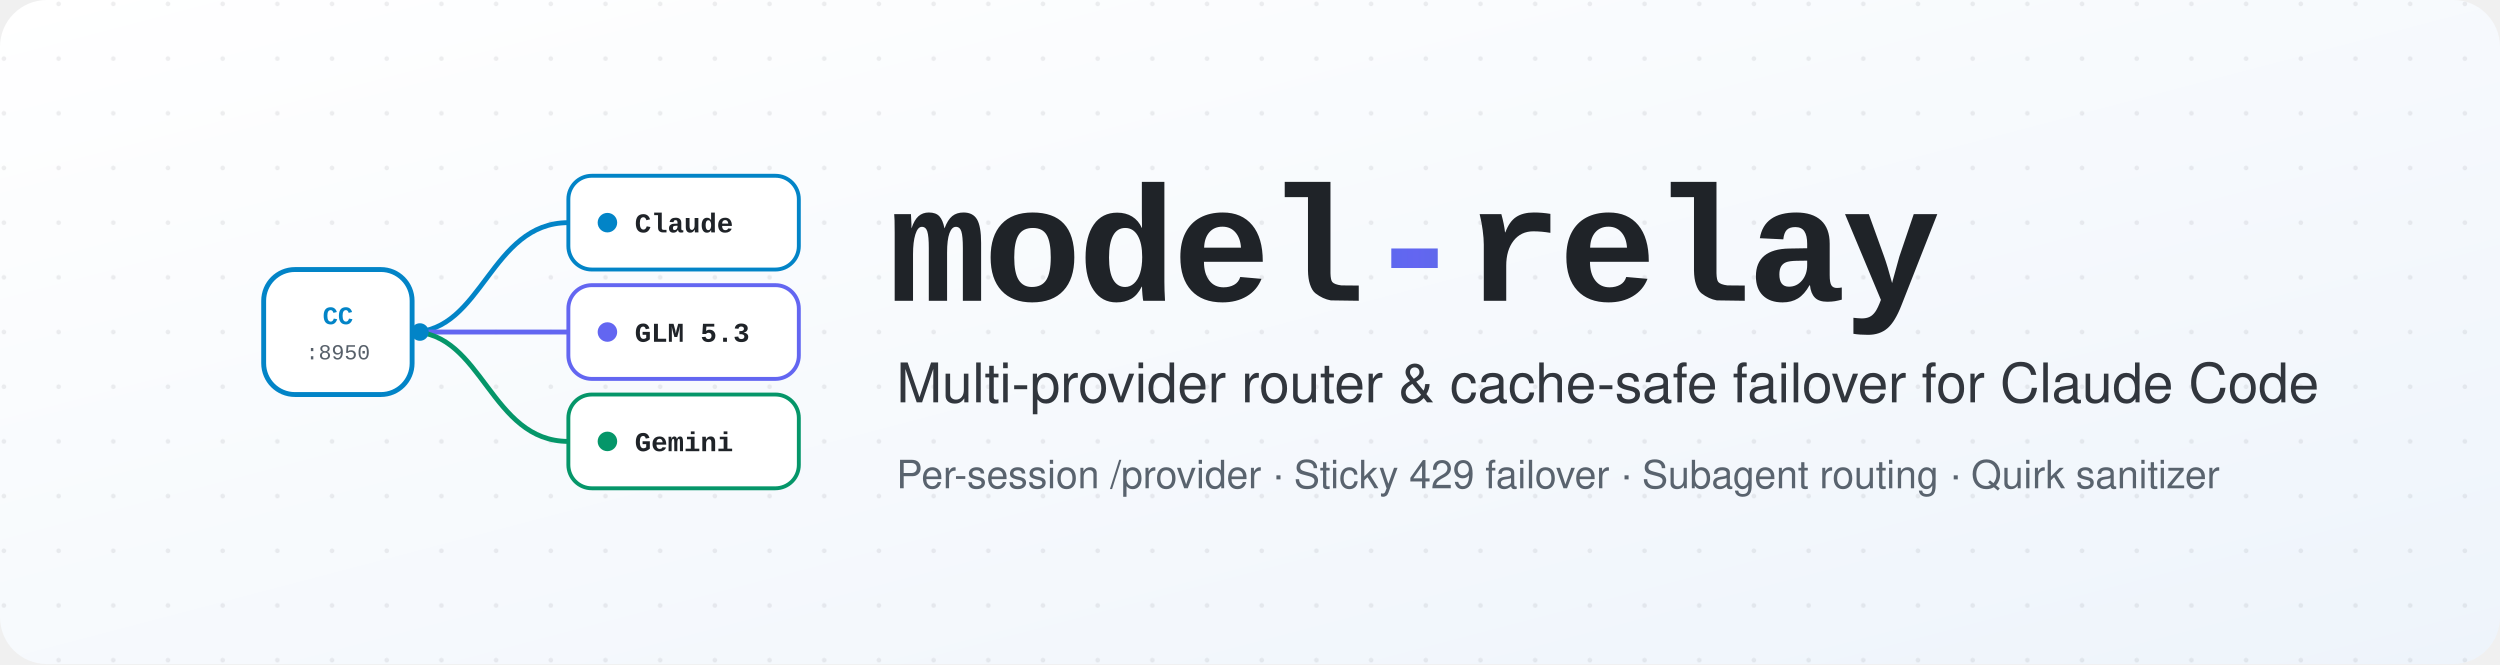
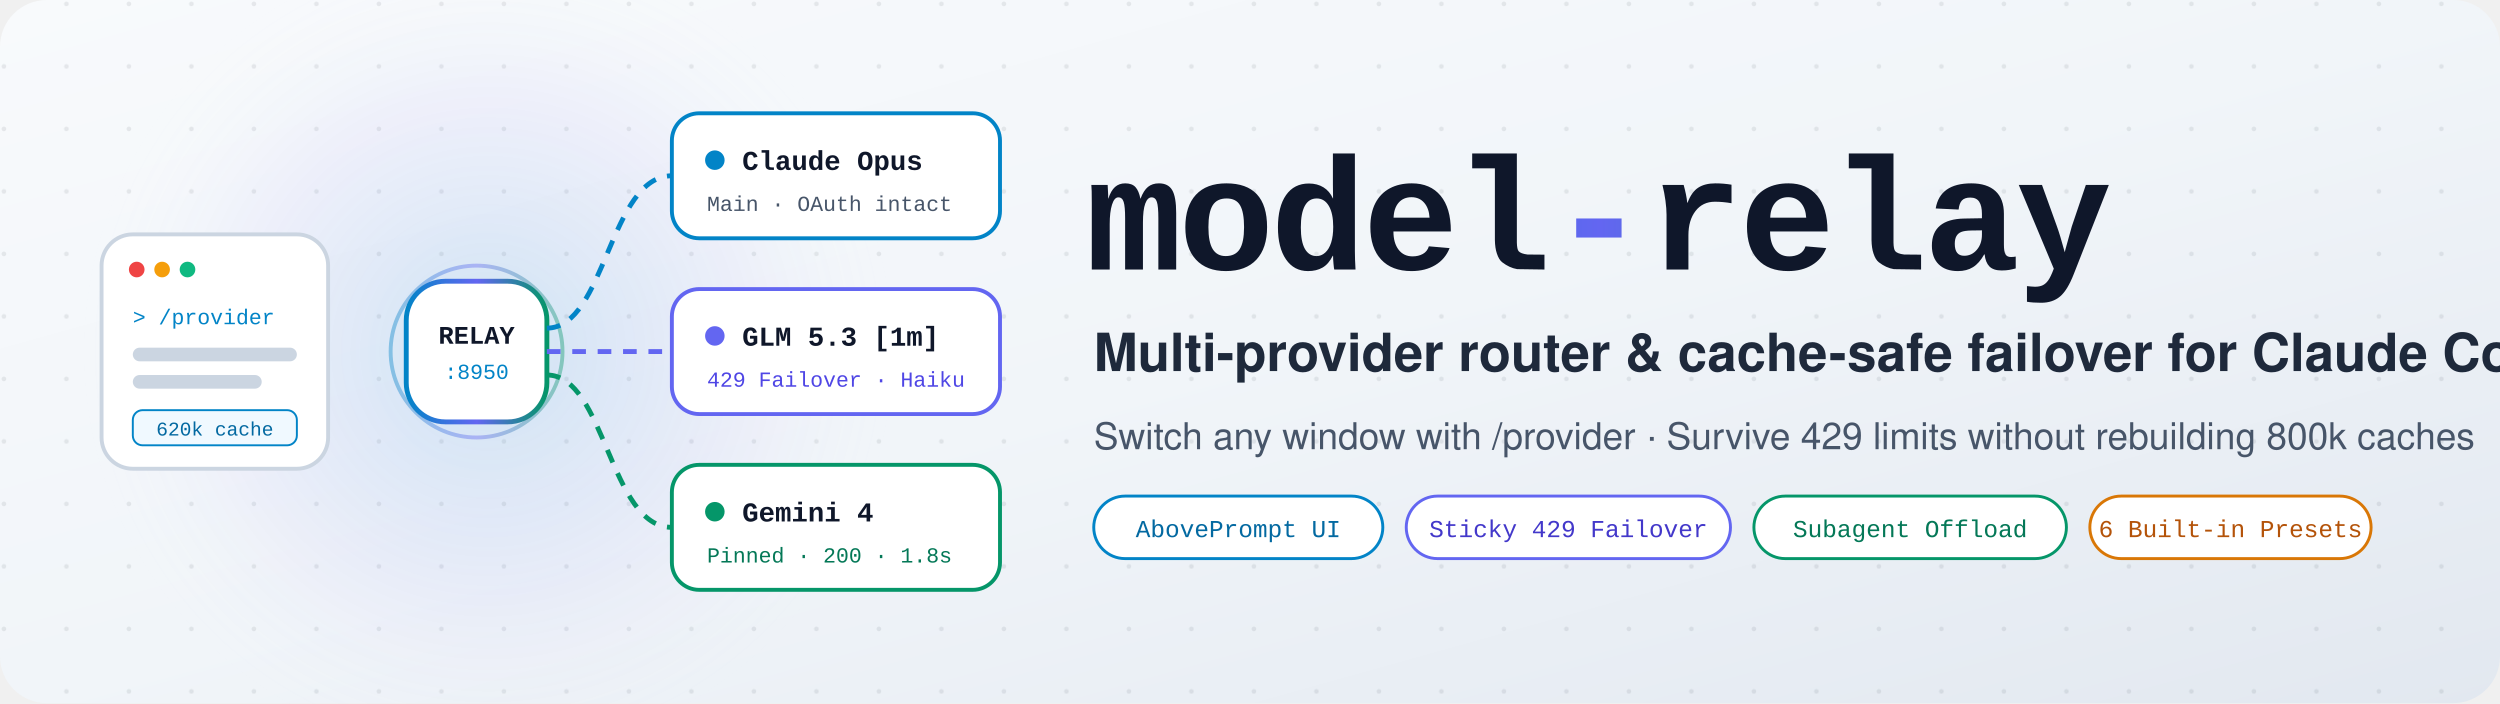
- <svg xmlns="http://www.w3.org/2000/svg" width="1280" height="340" viewBox="0 0 1280 340" role="img" aria-label="model-relay: multi-provider router and cache-safe failover for Claude Code">
+ <svg xmlns="http://www.w3.org/2000/svg" width="1280" height="360" viewBox="0 0 1280 360" role="img" aria-label="model-relay: multi-provider router and cache-safe 429 failover for Claude Code">
  <defs>
    <linearGradient id="bg" x1="0" y1="0" x2="1" y2="1">
-       <stop offset="0" stop-color="#ffffff" />
-       <stop offset="1" stop-color="#eef4fb" />
+       <stop offset="0" stop-color="#f8fafc" />
+       <stop offset="0.5" stop-color="#f1f5f9" />
+       <stop offset="1" stop-color="#e2e8f0" />
    </linearGradient>
    <linearGradient id="accent" x1="0" y1="0" x2="1" y2="0">
      <stop offset="0" stop-color="#0284c7" />
      <stop offset="0.5" stop-color="#6366f1" />
      <stop offset="1" stop-color="#059669" />
    </linearGradient>
-     <pattern id="dots" width="28" height="28" patternUnits="userSpaceOnUse">
-       <circle cx="2" cy="2" r="1.2" fill="#0d1117" opacity="0.07" />
+     <radialGradient id="halo" cx="50%" cy="50%" r="50%">
+       <stop offset="0%" stop-color="#0284c7" stop-opacity="0.16" />
+       <stop offset="60%" stop-color="#6366f1" stop-opacity="0.06" />
+       <stop offset="100%" stop-color="#f8fafc" stop-opacity="0" />
+     </radialGradient>
+     <pattern id="grid" width="32" height="32" patternUnits="userSpaceOnUse">
+       <circle cx="2" cy="2" r="1.2" fill="#0f172a" opacity="0.08" />
    </pattern>
    <style>
      .mono { font-family: ui-monospace, SFMono-Regular, Menlo, Consolas, "Liberation Mono", monospace; }
      .sans { font-family: -apple-system, BlinkMacSystemFont, "Segoe UI", Helvetica, Arial, sans-serif; }
-       .pulse1 { animation: p1 6s ease-in-out infinite; }
-       .pulse2 { animation: p2 6s ease-in-out infinite; }
-       .pulse3 { animation: p3 6s ease-in-out infinite; }
-       @keyframes p1 { 0%, 30% { opacity: 1; } 35%, 95% { opacity: 0.35; } 100% { opacity: 1; } }
-       @keyframes p2 { 0%, 30% { opacity: 0.35; } 35%, 65% { opacity: 1; } 70%, 100% { opacity: 0.35; } }
-       @keyframes p3 { 0%, 65% { opacity: 0.35; } 70%, 95% { opacity: 1; } 100% { opacity: 0.35; } }
-       .dotMove { animation: dm 3s ease-in-out infinite; }
-       @keyframes dm { 0% { transform: translate(0, 0); opacity: 0; } 20% { opacity: 1; } 80% { opacity: 1; } 100% { transform: translate(88px, 0); opacity: 0; } }
+       .lane1 { animation: l1 9s ease-in-out infinite; }
+       .lane2 { animation: l2 9s ease-in-out infinite; }
+       .lane3 { animation: l3 9s ease-in-out infinite; }
+       @keyframes l1 { 0%, 30% { opacity: 1; } 34%, 95% { opacity: 0.32; } 100% { opacity: 1; } }
+       @keyframes l2 { 0%, 30% { opacity: 0.32; } 35%, 65% { opacity: 1; } 70%, 100% { opacity: 0.32; } }
+       @keyframes l3 { 0%, 65% { opacity: 0.32; } 70%, 95% { opacity: 1; } 100% { opacity: 0.32; } }
+       .dash { stroke-dasharray: 7 6; animation: d 1.4s linear infinite; }
+       @keyframes d { to { stroke-dashoffset: -26; } }
+       .ring { animation: r 4.5s ease-in-out infinite; transform-origin: 214px 180px; }
+       @keyframes r { 0%, 100% { opacity: 0.3; transform: scale(0.96); } 50% { opacity: 0.85; transform: scale(1.04); } }
    </style>
  </defs>
-   <rect width="1280" height="340" rx="24" fill="url(#bg)" />
-   <rect width="1280" height="340" rx="24" fill="url(#dots)" />
-   <g transform="translate(135 82)">
-     <rect x="0" y="56" width="76" height="64" rx="16" fill="#ffffff" stroke="#0284c7" stroke-width="2.5" />
-     <text x="38" y="84" text-anchor="middle" class="mono" font-size="13" font-weight="700" fill="#0284c7">CC</text>
-     <text x="38" y="102" text-anchor="middle" class="mono" font-size="11" fill="#57606a">:8950</text>
-     <path d="M76 88 C 112 88, 116 32, 156 32" fill="none" stroke="#0284c7" stroke-width="2.5" class="pulse1" />
-     <path d="M76 88 L 156 88" fill="none" stroke="#6366f1" stroke-width="2.5" class="pulse2" />
-     <path d="M76 88 C 112 88, 116 144, 156 144" fill="none" stroke="#059669" stroke-width="2.5" class="pulse3" />
-     <circle cx="80" cy="88" r="4.5" fill="#0284c7" class="dotMove" />
-     <g class="pulse1">
-       <rect x="156" y="8" width="118" height="48" rx="12" fill="#ffffff" stroke="#0284c7" stroke-width="2" />
-       <circle cx="176" cy="32" r="5" fill="#0284c7" />
-       <text x="190" y="37" class="mono" font-size="14" font-weight="600" fill="#1f2328">Claude</text>
+   <rect width="1280" height="360" rx="24" fill="url(#bg)" />
+   <rect width="1280" height="360" rx="24" fill="url(#grid)" />
+   <circle cx="250" cy="180" r="210" fill="url(#halo)" />
+   <g transform="translate(52 44)">
+     <rect x="0" y="76" width="116" height="120" rx="16" fill="#ffffff" stroke="#cbd5e1" stroke-width="2" />
+     <circle cx="18" cy="94" r="4" fill="#ef4444" />
+     <circle cx="31" cy="94" r="4" fill="#f59e0b" />
+     <circle cx="44" cy="94" r="4" fill="#10b981" />
+     <text x="16" y="122" class="mono" font-size="11" fill="#0284c7">&gt; /provider</text>
+     <rect x="16" y="134" width="84" height="7" rx="3.5" fill="#cbd5e1" />
+     <rect x="16" y="148" width="66" height="7" rx="3.5" fill="#cbd5e1" />
+     <rect x="16" y="166" width="84" height="18" rx="5" fill="#f0f9ff" stroke="#0284c7" stroke-width="1" />
+     <text x="58" y="179" text-anchor="middle" class="mono" font-size="10" fill="#0369a1">620k cache</text>
+     <line x1="116" y1="136" x2="156" y2="136" stroke="url(#accent)" stroke-width="3" class="dash" />
+     <circle cx="192" cy="136" r="44" fill="none" stroke="url(#accent)" stroke-width="2" opacity="0.4" class="ring" />
+     <rect x="156" y="100" width="72" height="72" rx="20" fill="#ffffff" stroke="url(#accent)" stroke-width="2.5" />
+     <text x="192" y="132" text-anchor="middle" class="mono" font-size="13" font-weight="700" fill="#0f172a">RELAY</text>
+     <text x="192" y="150" text-anchor="middle" class="mono" font-size="11" fill="#0284c7">:8950</text>
+     <path d="M228 124 C 258 124, 260 46, 292 46" fill="none" stroke="#0284c7" stroke-width="2.5" class="lane1 dash" />
+     <path d="M228 136 L 292 136" fill="none" stroke="#6366f1" stroke-width="2.5" class="lane2 dash" />
+     <path d="M228 148 C 258 148, 260 226, 292 226" fill="none" stroke="#059669" stroke-width="2.5" class="lane3 dash" />
+     <g class="lane1">
+       <rect x="292" y="14" width="168" height="64" rx="14" fill="#ffffff" stroke="#0284c7" stroke-width="2" />
+       <circle cx="314" cy="38" r="5" fill="#0284c7" />
+       <text x="328" y="43" class="mono" font-size="14" font-weight="700" fill="#0f172a">Claude Opus</text>
+       <text x="310" y="64" class="mono" font-size="11" fill="#475569">Main · OAuth intact</text>
    </g>
-     <g class="pulse2">
-       <rect x="156" y="64" width="118" height="48" rx="12" fill="#ffffff" stroke="#6366f1" stroke-width="2" />
-       <circle cx="176" cy="88" r="5" fill="#6366f1" />
-       <text x="190" y="93" class="mono" font-size="14" font-weight="600" fill="#1f2328">GLM 5.3</text>
+     <g class="lane2">
+       <rect x="292" y="104" width="168" height="64" rx="14" fill="#ffffff" stroke="#6366f1" stroke-width="2" />
+       <circle cx="314" cy="128" r="5" fill="#6366f1" />
+       <text x="328" y="133" class="mono" font-size="14" font-weight="700" fill="#0f172a">GLM 5.3 [1m]</text>
+       <text x="310" y="154" class="mono" font-size="11" fill="#4f46e5">429 Failover · Haiku</text>
    </g>
-     <g class="pulse3">
-       <rect x="156" y="120" width="118" height="48" rx="12" fill="#ffffff" stroke="#059669" stroke-width="2" />
-       <circle cx="176" cy="144" r="5" fill="#059669" />
-       <text x="190" y="149" class="mono" font-size="14" font-weight="600" fill="#1f2328">Gemini</text>
+     <g class="lane3">
+       <rect x="292" y="194" width="168" height="64" rx="14" fill="#ffffff" stroke="#059669" stroke-width="2" />
+       <circle cx="314" cy="218" r="5" fill="#059669" />
+       <text x="328" y="223" class="mono" font-size="14" font-weight="700" fill="#0f172a">Gemini 4</text>
+       <text x="310" y="244" class="mono" font-size="11" fill="#047857">Pinned · 200 · 1.8s</text>
    </g>
  </g>
-   <text x="455" y="154" class="mono" font-size="84" font-weight="700" fill="#1f2328" letter-spacing="-2">model<tspan fill="url(#accent)">-</tspan>relay</text>
-   <text x="459" y="206" class="sans" font-size="28" fill="#31363d">Multi-provider router &amp; cache-safe failover for Claude Code</text>
-   <text x="459" y="250" class="sans" font-size="20" fill="#59636e">Per-session /provider · Sticky 429 failover · Subagent routing · Quirk sanitizer</text>
+   <text x="556" y="138" class="mono" font-size="82" font-weight="700" fill="#0f172a" letter-spacing="-2">model<tspan fill="url(#accent)">-</tspan>relay</text>
+   <text x="560" y="190" class="sans" font-size="27" font-weight="600" fill="#1e293b">Multi-provider router &amp; cache-safe failover for Claude Code</text>
+   <text x="560" y="230" class="sans" font-size="19" fill="#475569">Switch any window with /provider · Survive 429 limits without rebuilding 800k caches</text>
+   <g transform="translate(560 254)">
+     <rect x="0" y="0" width="148" height="32" rx="16" fill="#ffffff" stroke="#0284c7" stroke-width="1.5" />
+     <text x="74" y="21" text-anchor="middle" class="mono" font-size="12.5" fill="#0369a1">AbovePrompt UI</text>
+     <rect x="160" y="0" width="166" height="32" rx="16" fill="#ffffff" stroke="#6366f1" stroke-width="1.5" />
+     <text x="243" y="21" text-anchor="middle" class="mono" font-size="12.5" fill="#4338ca">Sticky 429 Failover</text>
+     <rect x="338" y="0" width="160" height="32" rx="16" fill="#ffffff" stroke="#059669" stroke-width="1.5" />
+     <text x="418" y="21" text-anchor="middle" class="mono" font-size="12.5" fill="#047857">Subagent Offload</text>
+     <rect x="510" y="0" width="144" height="32" rx="16" fill="#ffffff" stroke="#d97706" stroke-width="1.5" />
+     <text x="582" y="21" text-anchor="middle" class="mono" font-size="12.5" fill="#b45309">6 Built-in Presets</text>
+   </g>
</svg>
